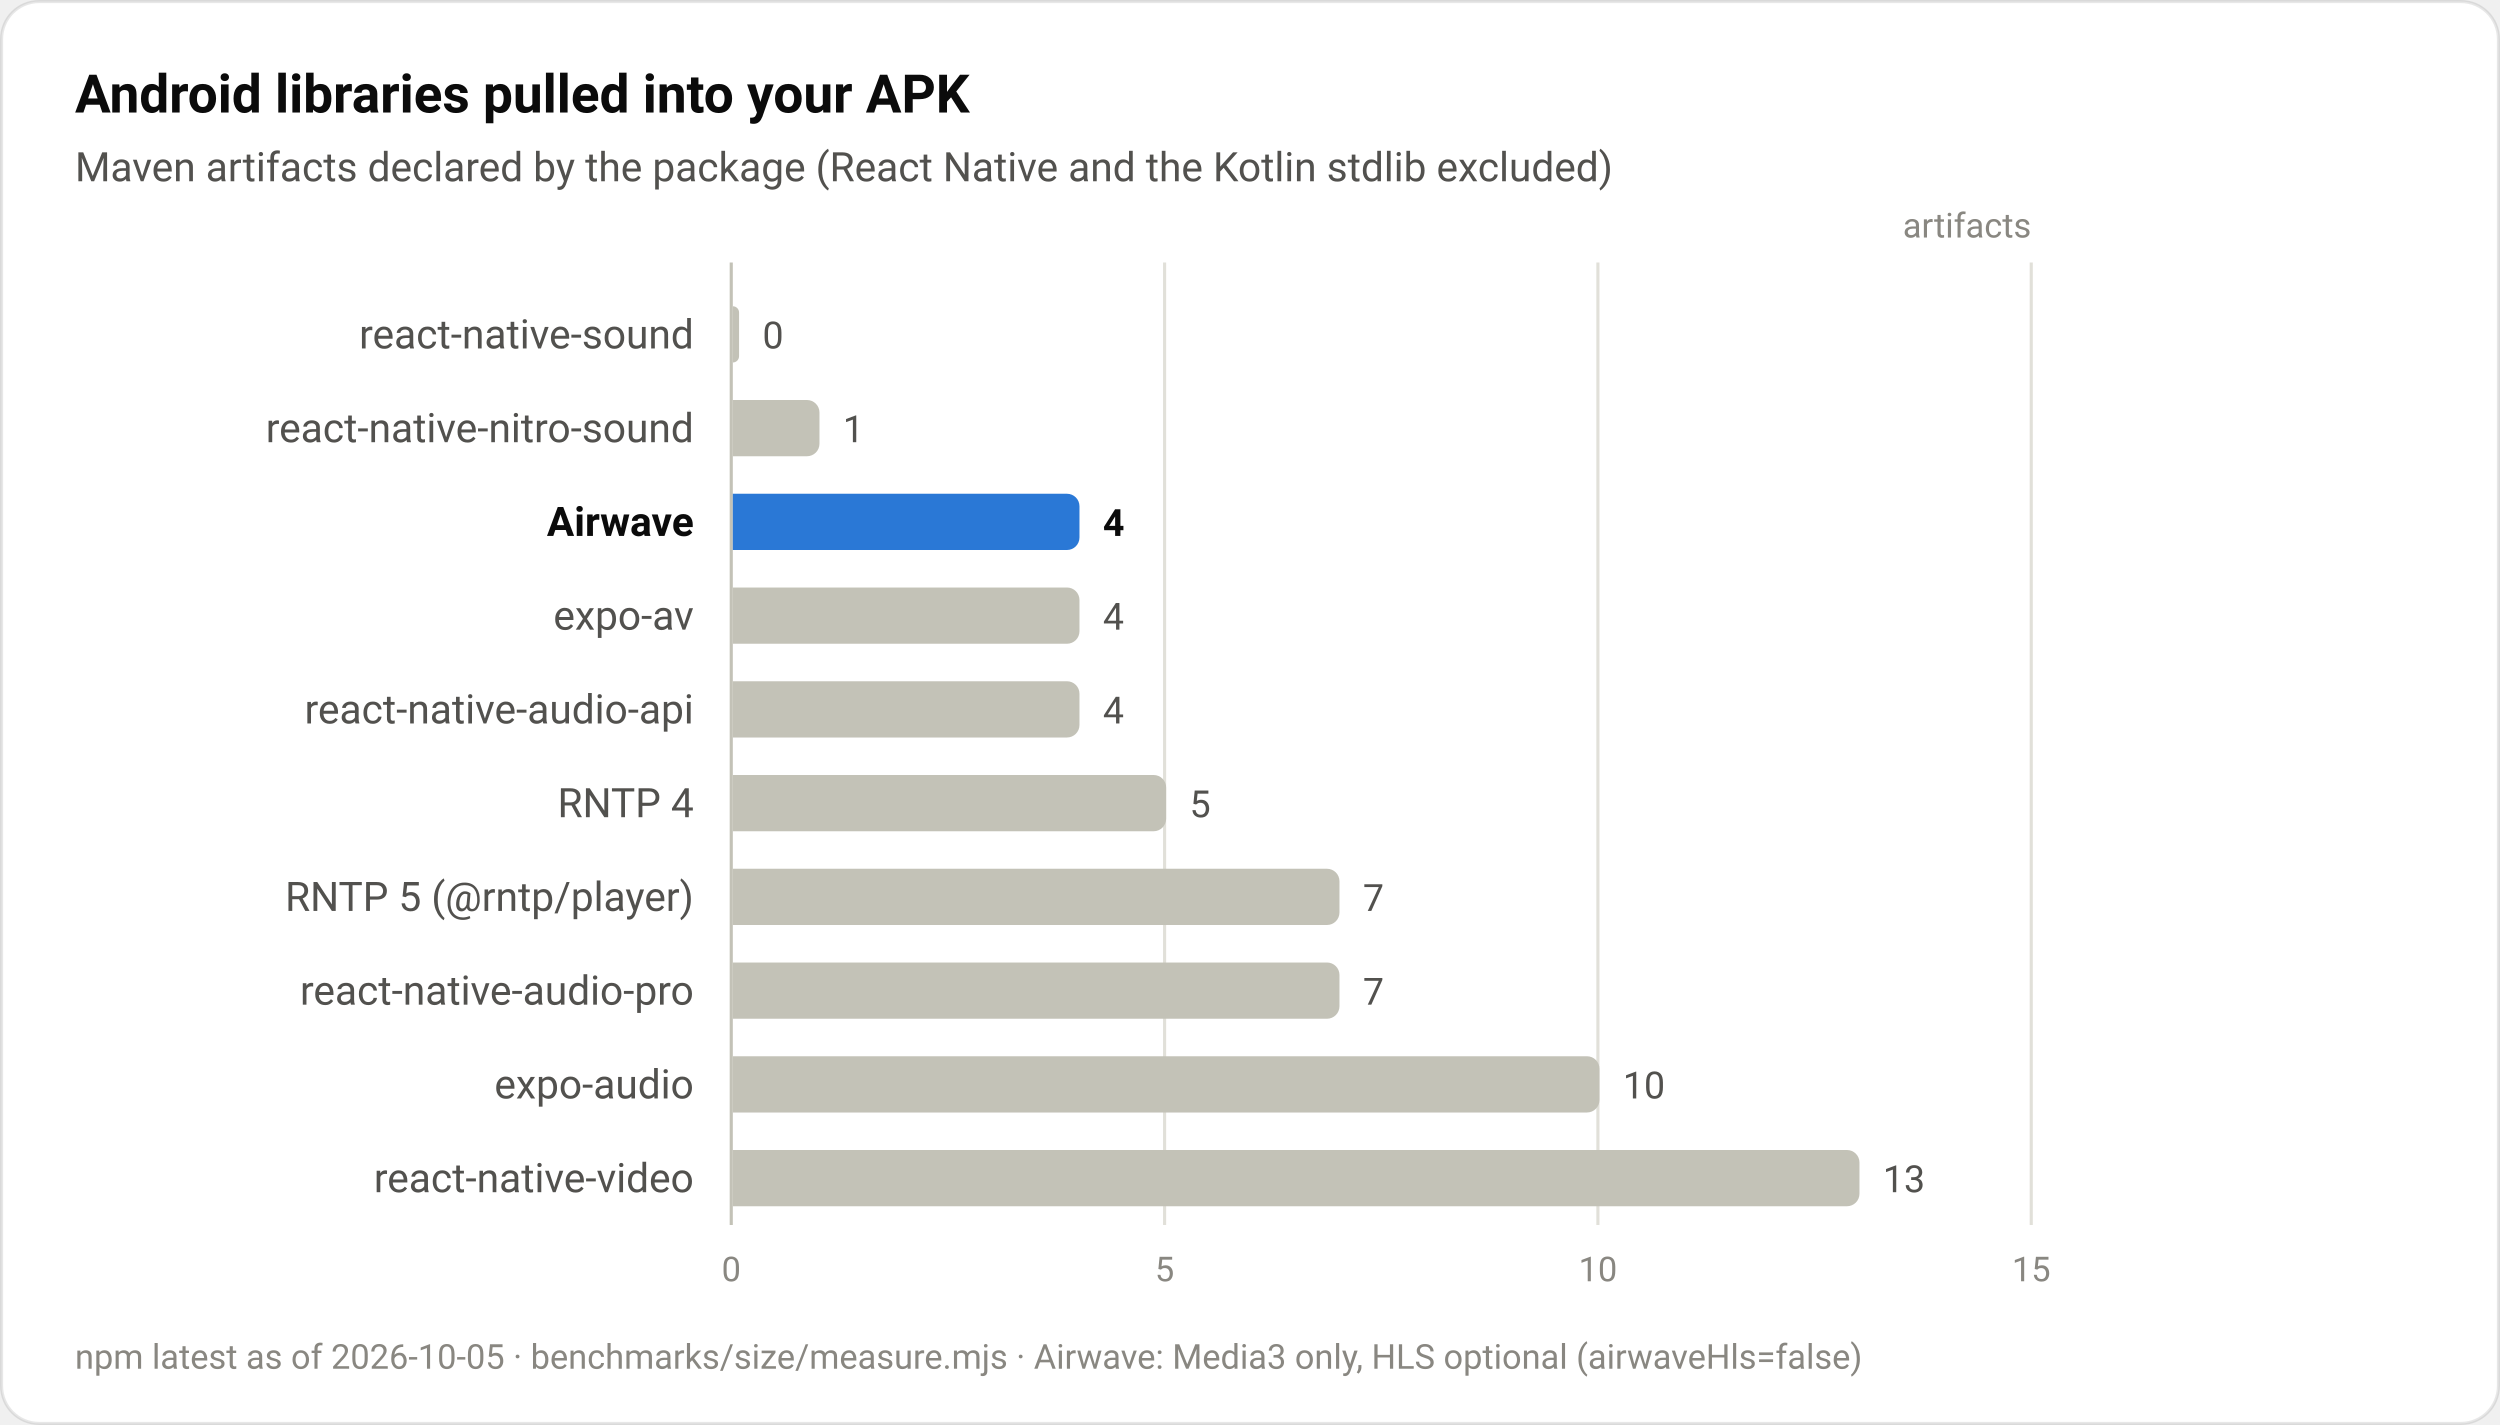
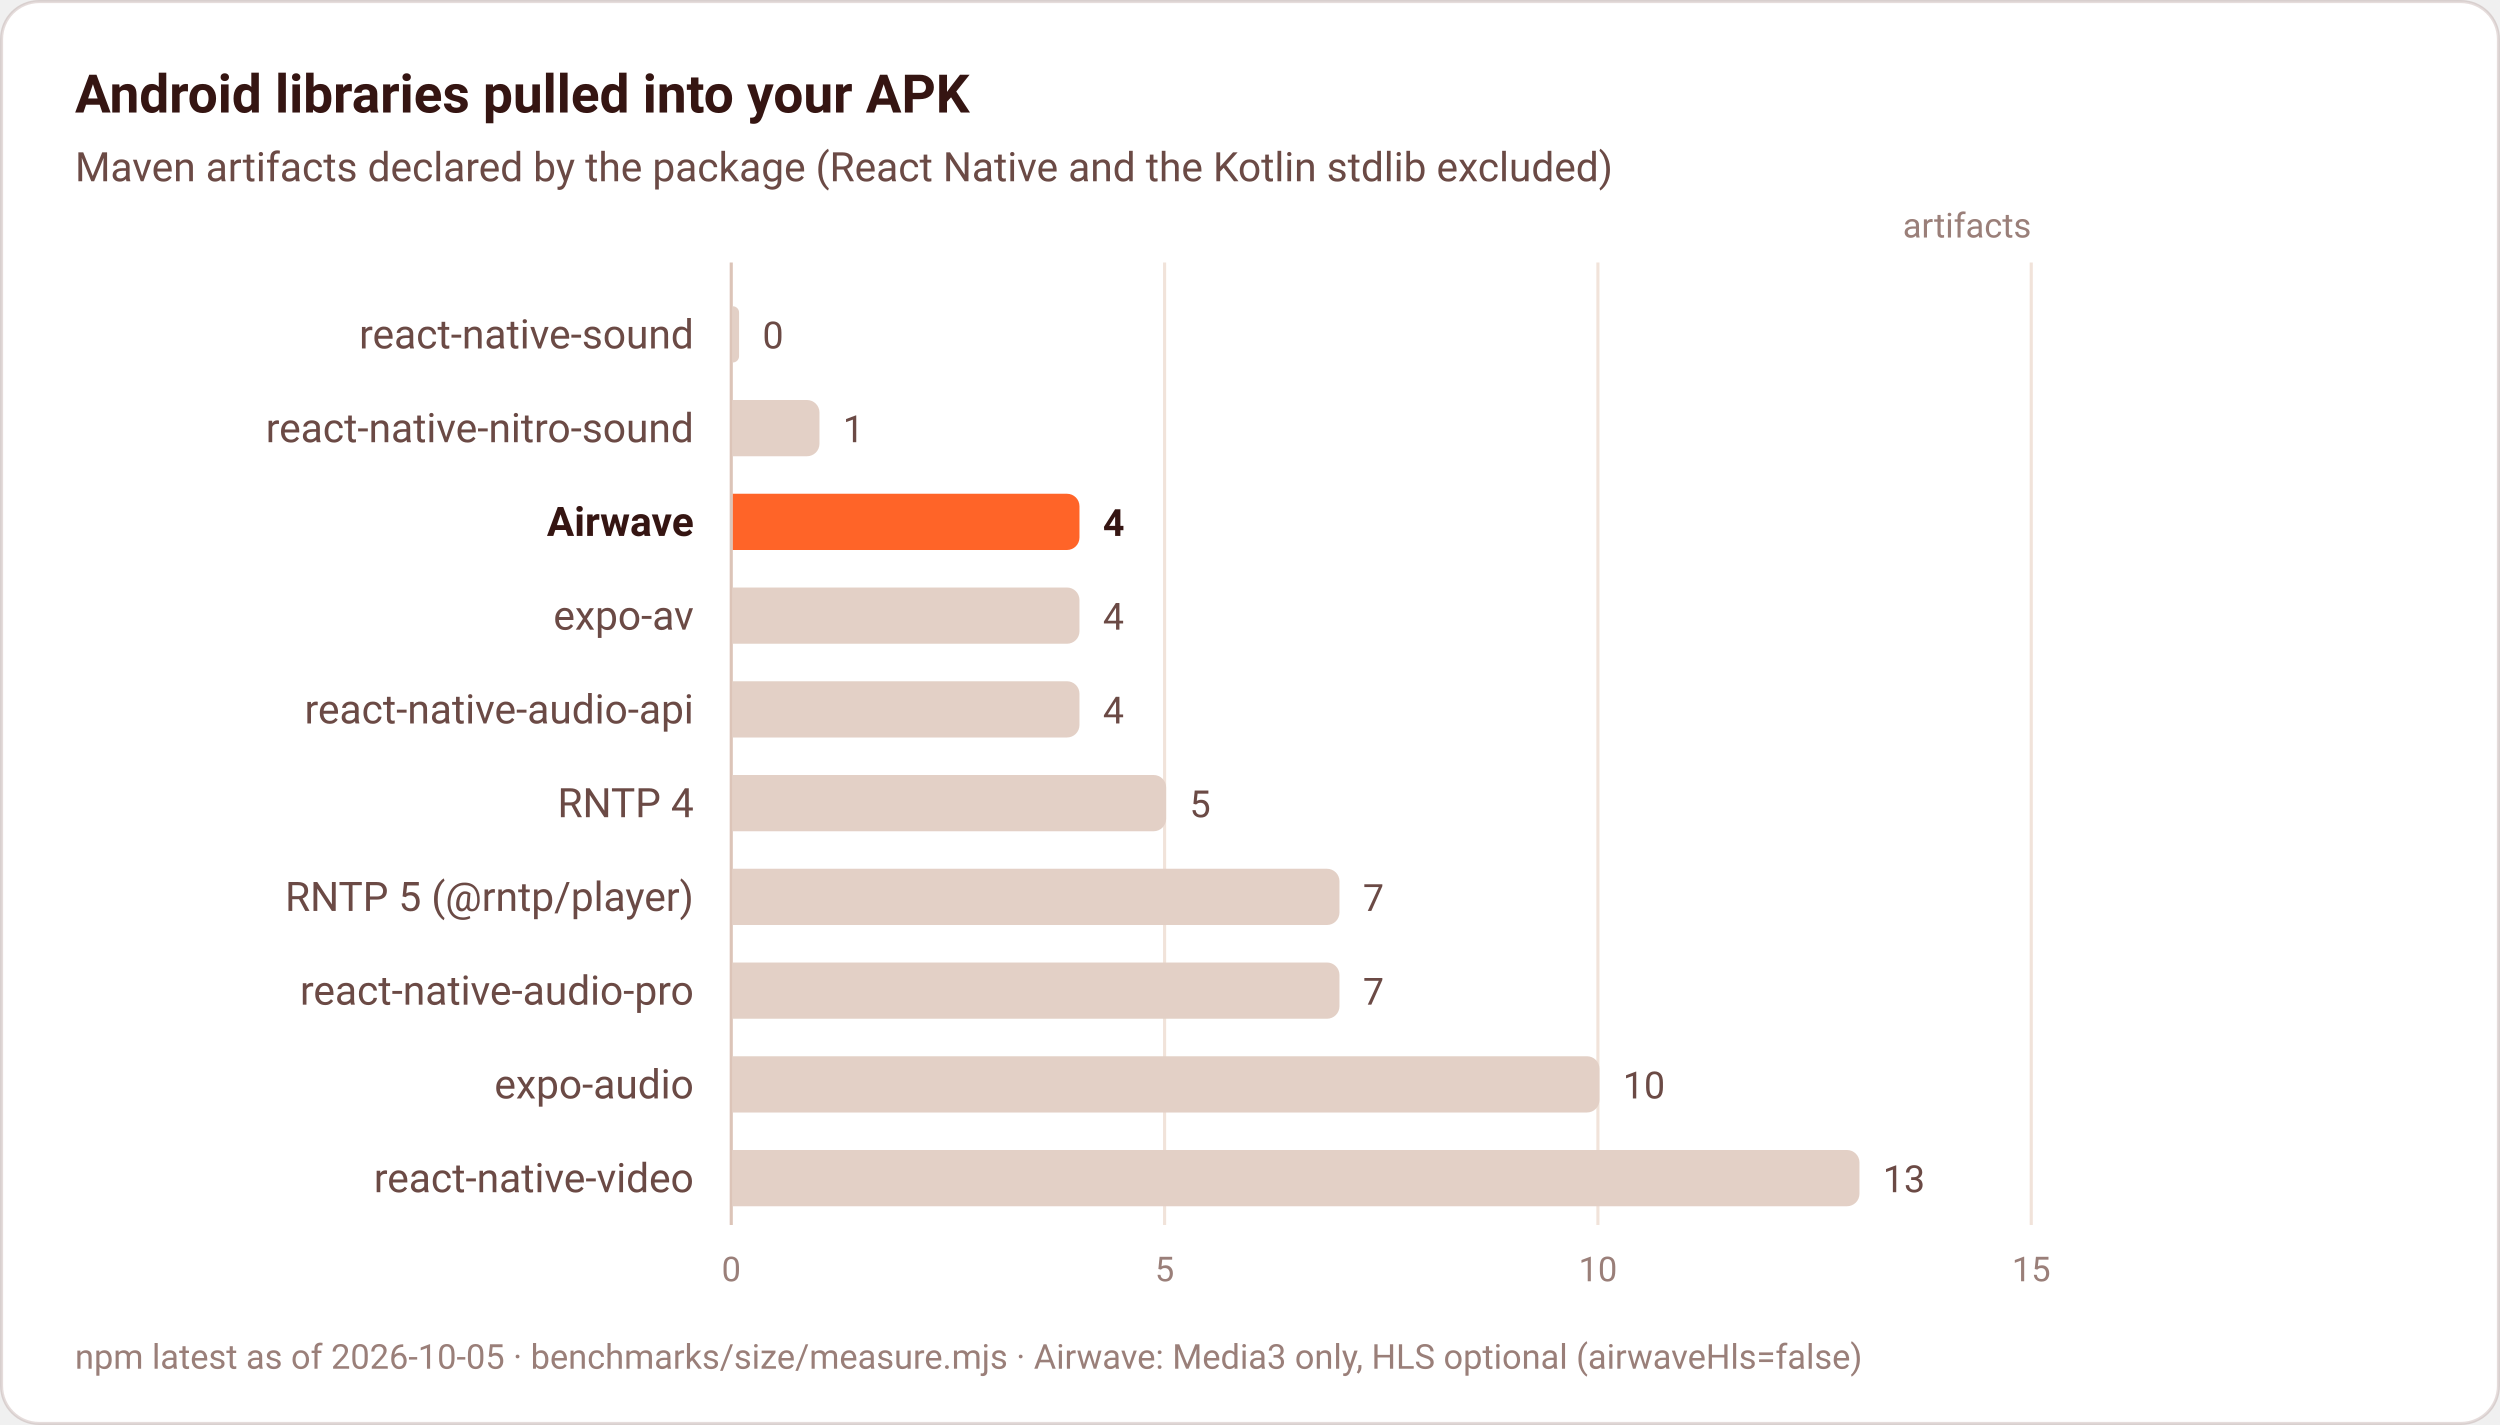
<svg xmlns="http://www.w3.org/2000/svg" width="800" height="456" viewBox="0 0 800 456" font-family="system-ui, -apple-system, &quot;Segoe UI&quot;, Roboto, sans-serif" role="img" aria-labelledby="t d">
-   <rect x="0.5" y="0.5" width="799" height="455" rx="12" fill="#ffffff" stroke="rgba(11,11,11,0.10)" />
-   <text x="24" y="36" font-size="17" font-weight="600" fill="#0b0b0b">Android libraries pulled into your APK</text>
-   <text x="24" y="58" font-size="13" fill="#52514e">Maven artifacts declared by the package (React Native and the Kotlin stdlib excluded)</text>
-   <line x1="234" y1="84" x2="234" y2="392" stroke="#c3c2b7" stroke-width="1" />
-   <text x="234" y="410" font-size="11" fill="#898781" text-anchor="middle" style="font-variant-numeric:tabular-nums">0</text>
-   <line x1="372.667" y1="84" x2="372.667" y2="392" stroke="#e1e0d9" stroke-width="1" />
-   <text x="372.667" y="410" font-size="11" fill="#898781" text-anchor="middle" style="font-variant-numeric:tabular-nums">5</text>
-   <line x1="511.333" y1="84" x2="511.333" y2="392" stroke="#e1e0d9" stroke-width="1" />
-   <text x="511.333" y="410" font-size="11" fill="#898781" text-anchor="middle" style="font-variant-numeric:tabular-nums">10</text>
-   <line x1="650" y1="84" x2="650" y2="392" stroke="#e1e0d9" stroke-width="1" />
-   <text x="650" y="410" font-size="11" fill="#898781" text-anchor="middle" style="font-variant-numeric:tabular-nums">15</text>
-   <text x="650" y="76" font-size="11" fill="#898781" text-anchor="end">artifacts</text>
-   <text x="222" y="111.5" font-size="13" fill="#52514e" font-weight="400" text-anchor="end">react-native-sound</text>
-   <path d="M234.5,98h0a2,2 0 0 1 2,2v14a2,2 0 0 1 -2,2h-0z" fill="#c3c2b7" />
-   <text x="244" y="111.5" font-size="12" fill="#52514e" font-weight="400" style="font-variant-numeric:tabular-nums">0</text>
-   <text x="222" y="141.5" font-size="13" fill="#52514e" font-weight="400" text-anchor="end">react-native-nitro-sound</text>
-   <path d="M234.5,128h23.733a4,4 0 0 1 4,4v10a4,4 0 0 1 -4,4h-23.733z" fill="#c3c2b7" />
-   <text x="269.733" y="141.5" font-size="12" fill="#52514e" font-weight="400" style="font-variant-numeric:tabular-nums">1</text>
-   <text x="222" y="171.5" font-size="13" fill="#0b0b0b" font-weight="600" text-anchor="end">Airwave</text>
-   <path d="M234.5,158h106.933a4,4 0 0 1 4,4v10a4,4 0 0 1 -4,4h-106.933z" fill="#2a78d6" />
-   <text x="352.933" y="171.5" font-size="12" fill="#0b0b0b" font-weight="600" style="font-variant-numeric:tabular-nums">4</text>
-   <text x="222" y="201.5" font-size="13" fill="#52514e" font-weight="400" text-anchor="end">expo-av</text>
-   <path d="M234.5,188h106.933a4,4 0 0 1 4,4v10a4,4 0 0 1 -4,4h-106.933z" fill="#c3c2b7" />
-   <text x="352.933" y="201.5" font-size="12" fill="#52514e" font-weight="400" style="font-variant-numeric:tabular-nums">4</text>
-   <text x="222" y="231.5" font-size="13" fill="#52514e" font-weight="400" text-anchor="end">react-native-audio-api</text>
-   <path d="M234.5,218h106.933a4,4 0 0 1 4,4v10a4,4 0 0 1 -4,4h-106.933z" fill="#c3c2b7" />
-   <text x="352.933" y="231.5" font-size="12" fill="#52514e" font-weight="400" style="font-variant-numeric:tabular-nums">4</text>
-   <text x="222" y="261.5" font-size="13" fill="#52514e" font-weight="400" text-anchor="end">RNTP 4</text>
-   <path d="M234.5,248h134.667a4,4 0 0 1 4,4v10a4,4 0 0 1 -4,4h-134.667z" fill="#c3c2b7" />
-   <text x="380.667" y="261.5" font-size="12" fill="#52514e" font-weight="400" style="font-variant-numeric:tabular-nums">5</text>
-   <text x="222" y="291.5" font-size="13" fill="#52514e" font-weight="400" text-anchor="end">RNTP 5 (@rntp/player)</text>
-   <path d="M234.5,278h190.133a4,4 0 0 1 4,4v10a4,4 0 0 1 -4,4h-190.133z" fill="#c3c2b7" />
-   <text x="436.133" y="291.5" font-size="12" fill="#52514e" font-weight="400" style="font-variant-numeric:tabular-nums">7</text>
-   <text x="222" y="321.5" font-size="13" fill="#52514e" font-weight="400" text-anchor="end">react-native-audio-pro</text>
-   <path d="M234.5,308h190.133a4,4 0 0 1 4,4v10a4,4 0 0 1 -4,4h-190.133z" fill="#c3c2b7" />
-   <text x="436.133" y="321.5" font-size="12" fill="#52514e" font-weight="400" style="font-variant-numeric:tabular-nums">7</text>
-   <text x="222" y="351.5" font-size="13" fill="#52514e" font-weight="400" text-anchor="end">expo-audio</text>
-   <path d="M234.5,338h273.333a4,4 0 0 1 4,4v10a4,4 0 0 1 -4,4h-273.333z" fill="#c3c2b7" />
-   <text x="519.333" y="351.5" font-size="12" fill="#52514e" font-weight="400" style="font-variant-numeric:tabular-nums">10</text>
-   <text x="222" y="381.5" font-size="13" fill="#52514e" font-weight="400" text-anchor="end">react-native-video</text>
-   <path d="M234.5,368h356.533a4,4 0 0 1 4,4v10a4,4 0 0 1 -4,4h-356.533z" fill="#c3c2b7" />
-   <text x="602.533" y="381.5" font-size="12" fill="#52514e" font-weight="400" style="font-variant-numeric:tabular-nums">13</text>
-   <text x="24" y="438" font-size="11" fill="#898781">npm latest as of 2026-10-05 · benchmarks/size/measure.mjs · Airwave: Media3 only, HLS optional (airwaveHls=false)</text>
+   <rect x="0.5" y="0.5" width="799" height="455" rx="12" fill="#ffffff" stroke="rgba(91,34,28,0.16)" />
+   <text x="24" y="36" font-size="17" font-weight="600" fill="#351512">Android libraries pulled into your APK</text>
+   <text x="24" y="58" font-size="13" fill="#6b4a45">Maven artifacts declared by the package (React Native and the Kotlin stdlib excluded)</text>
+   <line x1="234" y1="84" x2="234" y2="392" stroke="#dcc4b8" stroke-width="1" />
+   <text x="234" y="410" font-size="11" fill="#9a7f79" text-anchor="middle" style="font-variant-numeric:tabular-nums">0</text>
+   <line x1="372.667" y1="84" x2="372.667" y2="392" stroke="#f1e3da" stroke-width="1" />
+   <text x="372.667" y="410" font-size="11" fill="#9a7f79" text-anchor="middle" style="font-variant-numeric:tabular-nums">5</text>
+   <line x1="511.333" y1="84" x2="511.333" y2="392" stroke="#f1e3da" stroke-width="1" />
+   <text x="511.333" y="410" font-size="11" fill="#9a7f79" text-anchor="middle" style="font-variant-numeric:tabular-nums">10</text>
+   <line x1="650" y1="84" x2="650" y2="392" stroke="#f1e3da" stroke-width="1" />
+   <text x="650" y="410" font-size="11" fill="#9a7f79" text-anchor="middle" style="font-variant-numeric:tabular-nums">15</text>
+   <text x="650" y="76" font-size="11" fill="#9a7f79" text-anchor="end">artifacts</text>
+   <text x="222" y="111.5" font-size="13" fill="#6b4a45" font-weight="400" text-anchor="end">react-native-sound</text>
+   <path d="M234.5,98h0a2,2 0 0 1 2,2v14a2,2 0 0 1 -2,2h-0z" fill="#e3d0c6" />
+   <text x="244" y="111.5" font-size="12" fill="#6b4a45" font-weight="400" style="font-variant-numeric:tabular-nums">0</text>
+   <text x="222" y="141.5" font-size="13" fill="#6b4a45" font-weight="400" text-anchor="end">react-native-nitro-sound</text>
+   <path d="M234.5,128h23.733a4,4 0 0 1 4,4v10a4,4 0 0 1 -4,4h-23.733z" fill="#e3d0c6" />
+   <text x="269.733" y="141.5" font-size="12" fill="#6b4a45" font-weight="400" style="font-variant-numeric:tabular-nums">1</text>
+   <text x="222" y="171.5" font-size="13" fill="#351512" font-weight="600" text-anchor="end">Airwave</text>
+   <path d="M234.5,158h106.933a4,4 0 0 1 4,4v10a4,4 0 0 1 -4,4h-106.933z" fill="#ff6428" />
+   <text x="352.933" y="171.5" font-size="12" fill="#351512" font-weight="600" style="font-variant-numeric:tabular-nums">4</text>
+   <text x="222" y="201.5" font-size="13" fill="#6b4a45" font-weight="400" text-anchor="end">expo-av</text>
+   <path d="M234.5,188h106.933a4,4 0 0 1 4,4v10a4,4 0 0 1 -4,4h-106.933z" fill="#e3d0c6" />
+   <text x="352.933" y="201.5" font-size="12" fill="#6b4a45" font-weight="400" style="font-variant-numeric:tabular-nums">4</text>
+   <text x="222" y="231.5" font-size="13" fill="#6b4a45" font-weight="400" text-anchor="end">react-native-audio-api</text>
+   <path d="M234.5,218h106.933a4,4 0 0 1 4,4v10a4,4 0 0 1 -4,4h-106.933z" fill="#e3d0c6" />
+   <text x="352.933" y="231.5" font-size="12" fill="#6b4a45" font-weight="400" style="font-variant-numeric:tabular-nums">4</text>
+   <text x="222" y="261.5" font-size="13" fill="#6b4a45" font-weight="400" text-anchor="end">RNTP 4</text>
+   <path d="M234.5,248h134.667a4,4 0 0 1 4,4v10a4,4 0 0 1 -4,4h-134.667z" fill="#e3d0c6" />
+   <text x="380.667" y="261.5" font-size="12" fill="#6b4a45" font-weight="400" style="font-variant-numeric:tabular-nums">5</text>
+   <text x="222" y="291.5" font-size="13" fill="#6b4a45" font-weight="400" text-anchor="end">RNTP 5 (@rntp/player)</text>
+   <path d="M234.5,278h190.133a4,4 0 0 1 4,4v10a4,4 0 0 1 -4,4h-190.133z" fill="#e3d0c6" />
+   <text x="436.133" y="291.5" font-size="12" fill="#6b4a45" font-weight="400" style="font-variant-numeric:tabular-nums">7</text>
+   <text x="222" y="321.5" font-size="13" fill="#6b4a45" font-weight="400" text-anchor="end">react-native-audio-pro</text>
+   <path d="M234.5,308h190.133a4,4 0 0 1 4,4v10a4,4 0 0 1 -4,4h-190.133z" fill="#e3d0c6" />
+   <text x="436.133" y="321.5" font-size="12" fill="#6b4a45" font-weight="400" style="font-variant-numeric:tabular-nums">7</text>
+   <text x="222" y="351.5" font-size="13" fill="#6b4a45" font-weight="400" text-anchor="end">expo-audio</text>
+   <path d="M234.5,338h273.333a4,4 0 0 1 4,4v10a4,4 0 0 1 -4,4h-273.333z" fill="#e3d0c6" />
+   <text x="519.333" y="351.5" font-size="12" fill="#6b4a45" font-weight="400" style="font-variant-numeric:tabular-nums">10</text>
+   <text x="222" y="381.5" font-size="13" fill="#6b4a45" font-weight="400" text-anchor="end">react-native-video</text>
+   <path d="M234.5,368h356.533a4,4 0 0 1 4,4v10a4,4 0 0 1 -4,4h-356.533z" fill="#e3d0c6" />
+   <text x="602.533" y="381.5" font-size="12" fill="#6b4a45" font-weight="400" style="font-variant-numeric:tabular-nums">13</text>
+   <text x="24" y="438" font-size="11" fill="#9a7f79">npm latest as of 2026-10-05 · benchmarks/size/measure.mjs · Airwave: Media3 only, HLS optional (airwaveHls=false)</text>
</svg>
